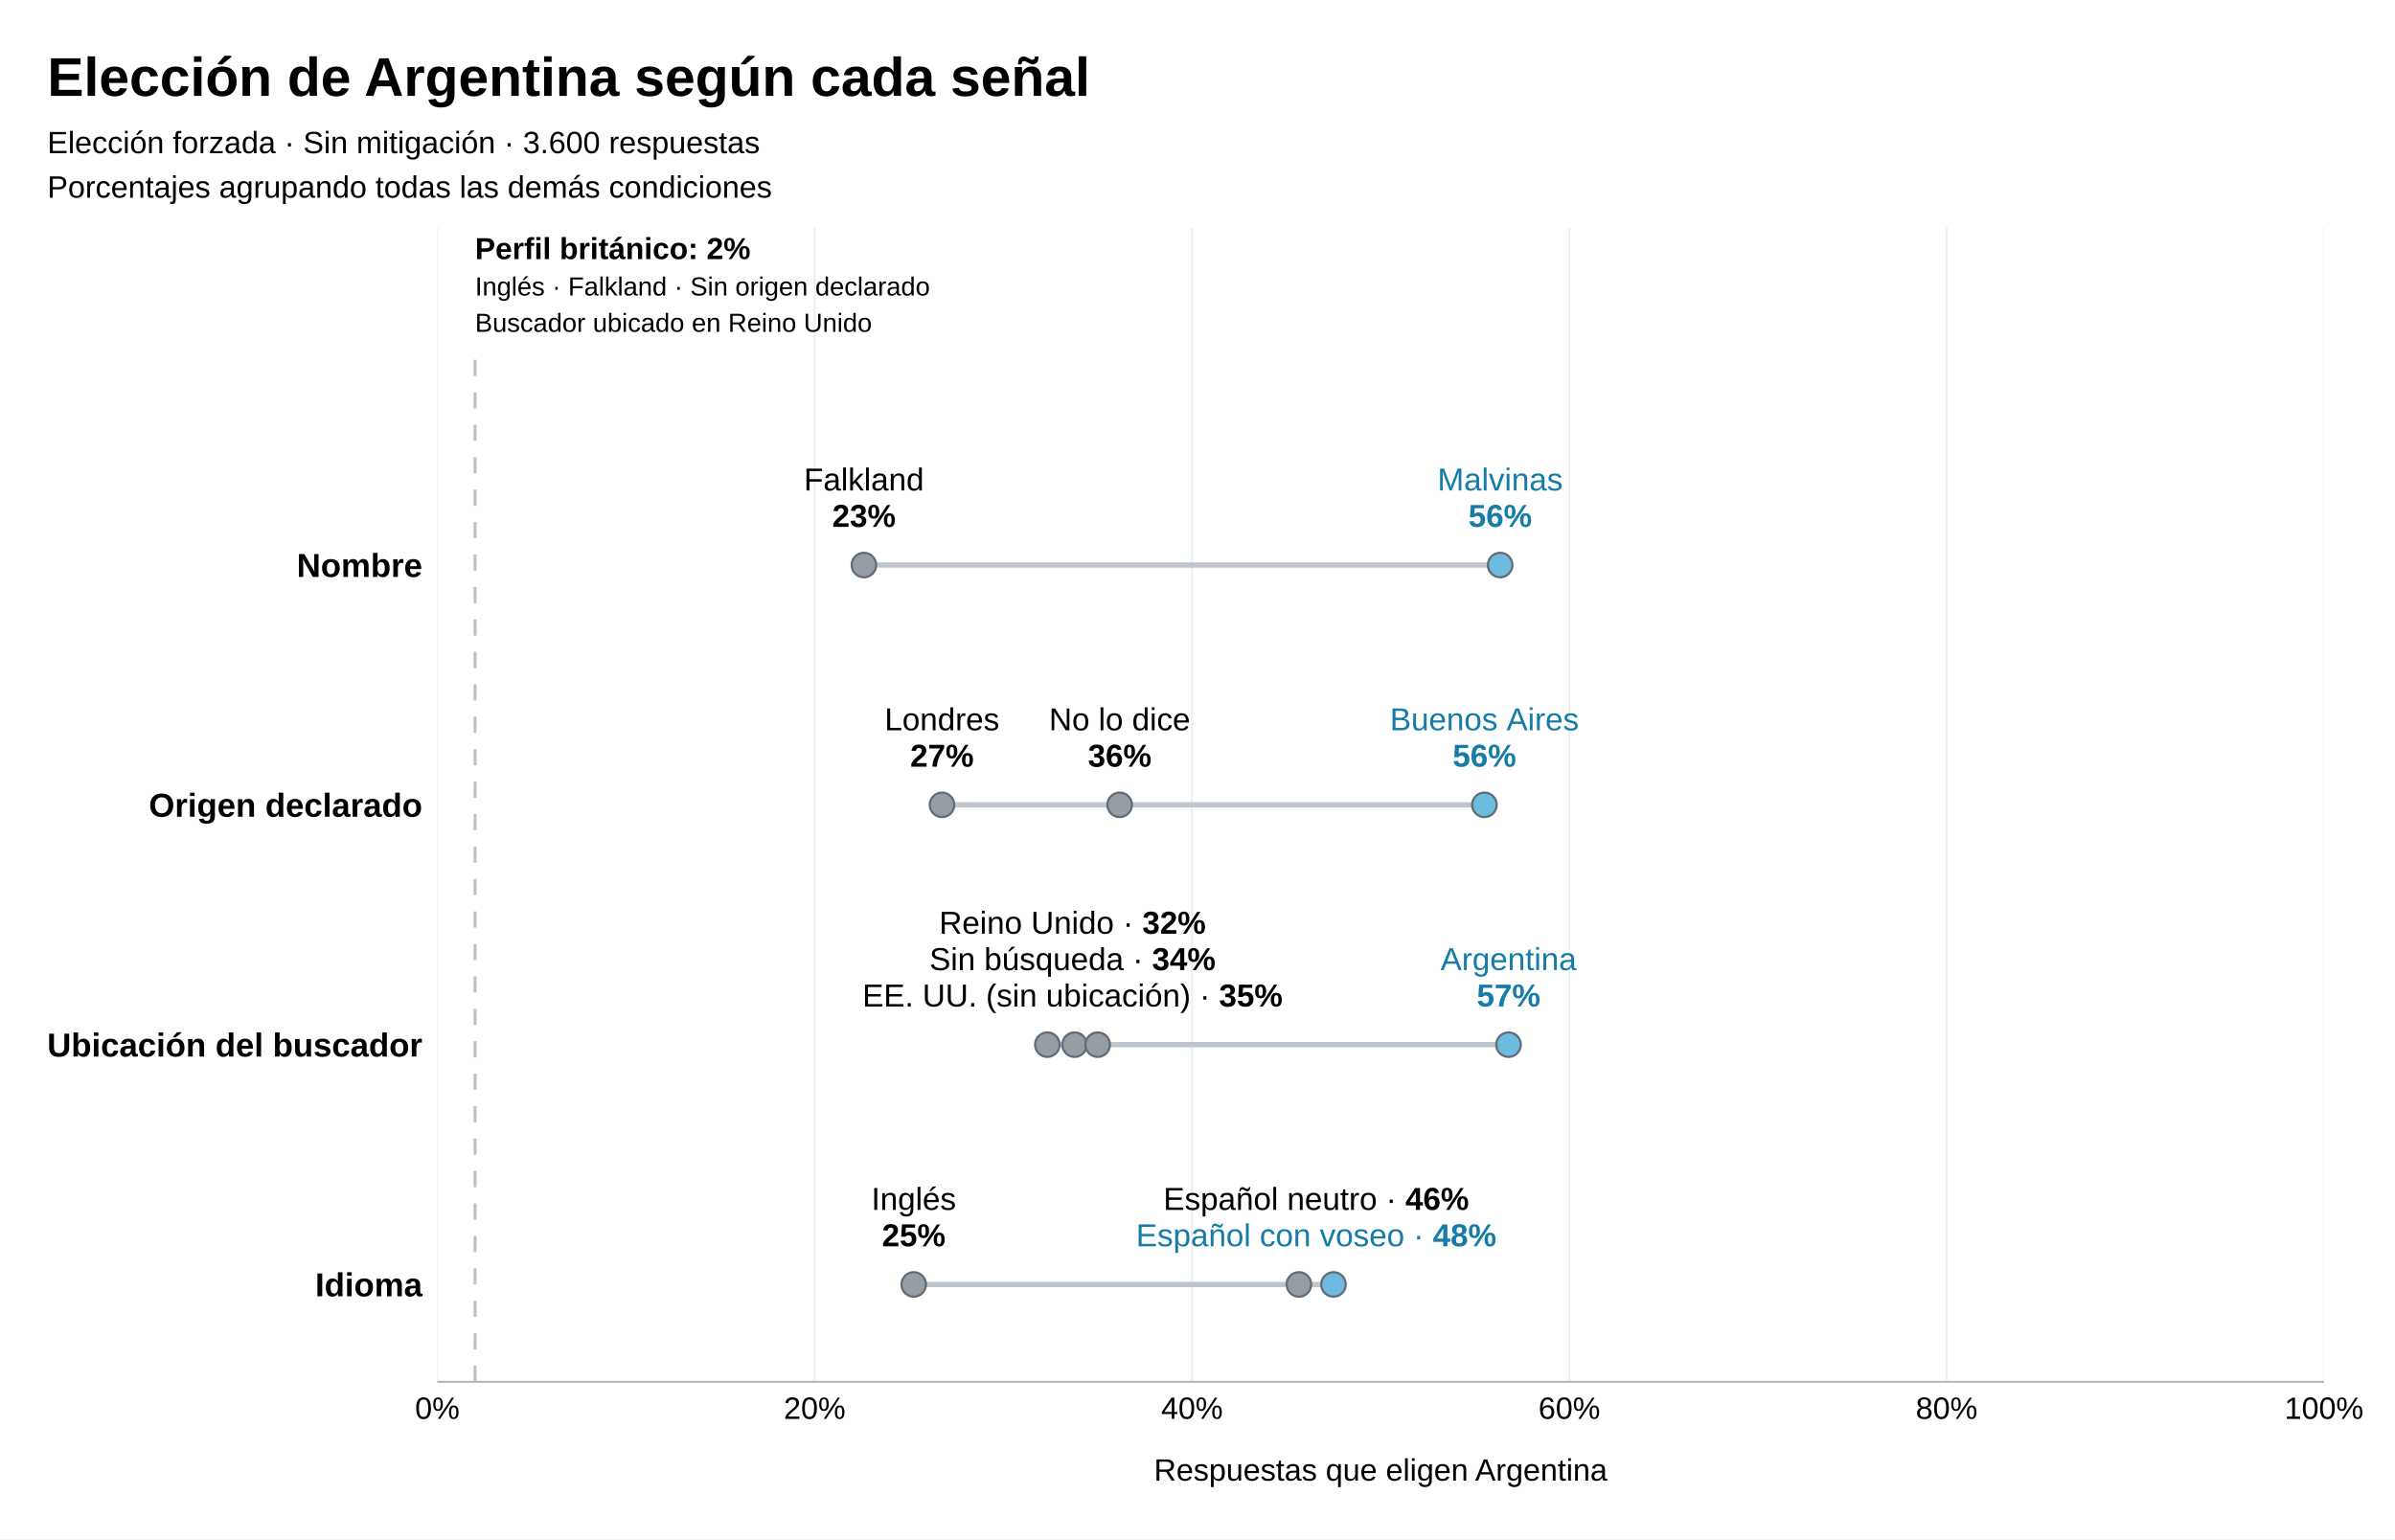
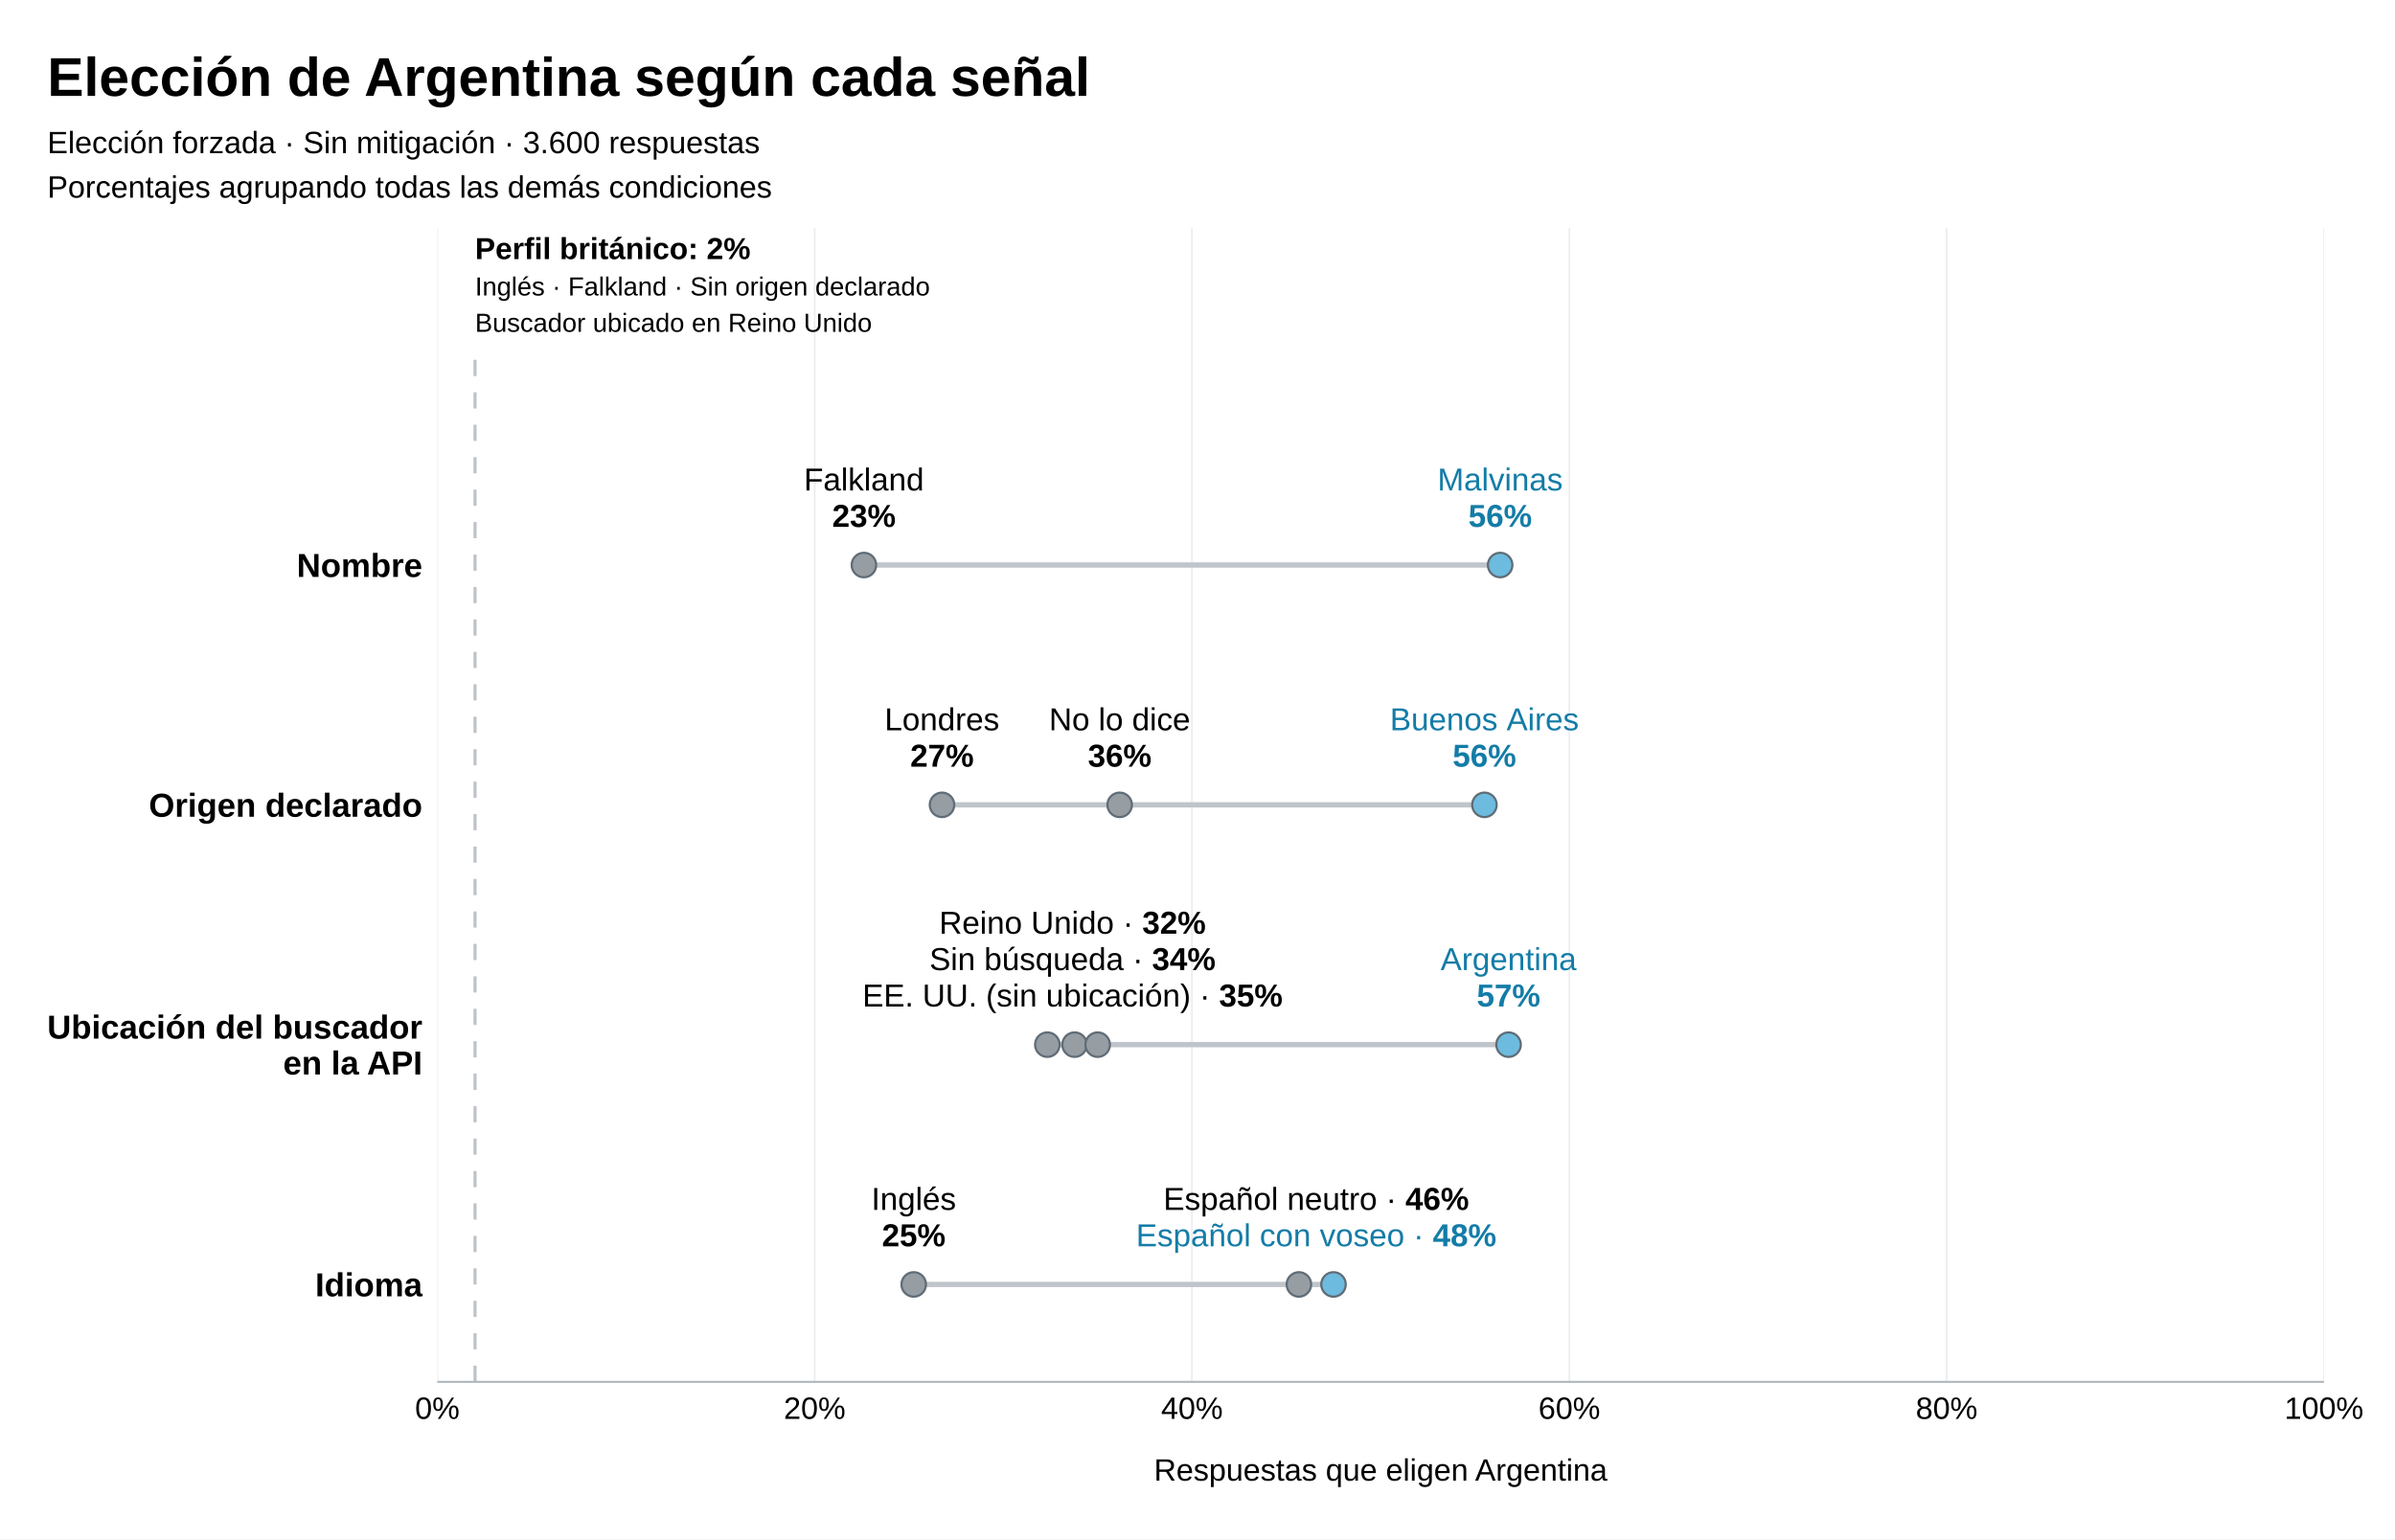
<svg xmlns="http://www.w3.org/2000/svg" width="1008.00pt" height="648.00pt" viewBox="0 0 1008.00 648.00">
  <g class="svglite">
    <defs>
      <style type="text/css">
    .svglite line, .svglite polyline, .svglite polygon, .svglite path, .svglite rect, .svglite circle {
      fill: none;
      stroke: #000000;
      stroke-linecap: round;
      stroke-linejoin: round;
      stroke-miterlimit: 10.00;
    }
    .svglite text {
      white-space: pre;
    }
    .svglite g.glyphgroup path {
      fill: inherit;
      stroke: none;
    }
  </style>
    </defs>
    <rect width="100%" height="100%" style="stroke: none; fill: #FFFFFF;" />
    <defs>
      <clipPath id="cpMC4wMHwxMDA4LjAwfDAuMDB8NjQ4LjAw">
        <rect x="0.00" y="0.00" width="1008.00" height="648.00" />
      </clipPath>
    </defs>
    <g clip-path="url(#cpMC4wMHwxMDA4LjAwfDAuMDB8NjQ4LjAw)">
      <rect x="0.00" y="0.00" width="1008.00" height="648.00" style="stroke-width: 1.36; stroke: none; fill: #FFFFFF;" />
    </g>
    <defs>
      <clipPath id="cpMTg0LjA2fDk3OC4xMXw5NS45MXw1ODEuNzc=">
        <rect x="184.06" y="95.91" width="794.05" height="485.85" />
      </clipPath>
    </defs>
    <g clip-path="url(#cpMTg0LjA2fDk3OC4xMXw5NS45MXw1ODEuNzc=)">
      <polyline points="184.06,581.77 184.06,95.91 " style="stroke-width: 0.75; stroke: #EBEEF0; stroke-linecap: butt;" />
      <polyline points="342.87,581.77 342.87,95.91 " style="stroke-width: 0.75; stroke: #EBEEF0; stroke-linecap: butt;" />
      <polyline points="501.68,581.77 501.68,95.91 " style="stroke-width: 0.75; stroke: #EBEEF0; stroke-linecap: butt;" />
      <polyline points="660.49,581.77 660.49,95.91 " style="stroke-width: 0.75; stroke: #EBEEF0; stroke-linecap: butt;" />
      <polyline points="819.30,581.77 819.30,95.91 " style="stroke-width: 0.75; stroke: #EBEEF0; stroke-linecap: butt;" />
      <polyline points="978.11,581.77 978.11,95.91 " style="stroke-width: 0.75; stroke: #EBEEF0; stroke-linecap: butt;" />
      <line x1="199.94" y1="581.77" x2="199.94" y2="150.81" style="stroke-width: 1.28; stroke: #BCC2C7; stroke-dasharray: 6.83,6.83; stroke-linecap: butt;" />
      <line x1="363.60" y1="237.88" x2="631.38" y2="237.88" style="stroke-width: 2.24; stroke: #BFC5CA;" />
      <line x1="396.47" y1="338.84" x2="624.76" y2="338.84" style="stroke-width: 2.24; stroke: #BFC5CA;" />
      <line x1="440.80" y1="439.80" x2="634.91" y2="439.80" style="stroke-width: 2.24; stroke: #BFC5CA;" />
      <line x1="384.56" y1="540.75" x2="561.24" y2="540.75" style="stroke-width: 2.24; stroke: #BFC5CA;" />
      <circle cx="363.60" cy="237.88" r="5.16" style="stroke-width: 0.92; stroke: #606C76; fill: #969DA3;" />
      <circle cx="631.38" cy="237.88" r="5.16" style="stroke-width: 0.92; stroke: #606C76; fill: #6DBBDE;" />
      <circle cx="396.47" cy="338.84" r="5.16" style="stroke-width: 0.92; stroke: #606C76; fill: #969DA3;" />
      <circle cx="471.24" cy="338.84" r="5.16" style="stroke-width: 0.92; stroke: #606C76; fill: #969DA3;" />
      <circle cx="624.76" cy="338.84" r="5.16" style="stroke-width: 0.92; stroke: #606C76; fill: #6DBBDE;" />
      <circle cx="440.80" cy="439.80" r="5.16" style="stroke-width: 0.92; stroke: #606C76; fill: #969DA3;" />
      <circle cx="452.27" cy="439.80" r="5.16" style="stroke-width: 0.92; stroke: #606C76; fill: #969DA3;" />
      <circle cx="461.98" cy="439.80" r="5.16" style="stroke-width: 0.92; stroke: #606C76; fill: #969DA3;" />
      <circle cx="634.91" cy="439.80" r="5.16" style="stroke-width: 0.92; stroke: #606C76; fill: #6DBBDE;" />
      <circle cx="384.56" cy="540.75" r="5.16" style="stroke-width: 0.92; stroke: #606C76; fill: #969DA3;" />
      <circle cx="546.68" cy="540.75" r="5.16" style="stroke-width: 0.92; stroke: #606C76; fill: #969DA3;" />
      <circle cx="561.24" cy="540.75" r="5.16" style="stroke-width: 0.92; stroke: #606C76; fill: #6DBBDE;" />
      <text x="338.34" y="206.50" style="font-size: 13.37px; font-family: &quot;Arial&quot;;" textLength="50.53px" lengthAdjust="spacingAndGlyphs">Falkland</text>
      <text x="350.23" y="221.82" style="font-size: 13.37px; font-weight: bold; font-family: &quot;Arial&quot;;" textLength="26.75px" lengthAdjust="spacingAndGlyphs">23%</text>
      <text x="605.00" y="206.50" style="font-size: 13.37px;fill: #147CA7; font-family: &quot;Arial&quot;;" textLength="52.75px" lengthAdjust="spacingAndGlyphs">Malvinas</text>
      <text x="618.00" y="221.82" style="font-size: 13.37px; font-weight: bold;fill: #147CA7; font-family: &quot;Arial&quot;;" textLength="26.75px" lengthAdjust="spacingAndGlyphs">56%</text>
      <text x="372.31" y="307.46" style="font-size: 13.37px; font-family: &quot;Arial&quot;;" textLength="48.33px" lengthAdjust="spacingAndGlyphs">Londres</text>
      <text x="383.09" y="322.78" style="font-size: 13.37px; font-weight: bold; font-family: &quot;Arial&quot;;" textLength="26.75px" lengthAdjust="spacingAndGlyphs">27%</text>
      <text x="441.52" y="307.46" style="font-size: 13.37px; font-family: &quot;Arial&quot;;" textLength="17.08px" lengthAdjust="spacingAndGlyphs">No</text>
      <text x="462.31" y="307.46" style="font-size: 13.37px; font-family: &quot;Arial&quot;;" textLength="10.41px" lengthAdjust="spacingAndGlyphs">lo</text>
      <text x="476.44" y="307.46" style="font-size: 13.37px; font-family: &quot;Arial&quot;;" textLength="24.53px" lengthAdjust="spacingAndGlyphs">dice</text>
      <text x="457.87" y="322.78" style="font-size: 13.37px; font-weight: bold; font-family: &quot;Arial&quot;;" textLength="26.75px" lengthAdjust="spacingAndGlyphs">36%</text>
      <text x="585.00" y="307.46" style="font-size: 13.37px;fill: #147CA7; font-family: &quot;Arial&quot;;" textLength="45.34px" lengthAdjust="spacingAndGlyphs">Buenos</text>
      <text x="634.06" y="307.46" style="font-size: 13.37px;fill: #147CA7; font-family: &quot;Arial&quot;;" textLength="30.45px" lengthAdjust="spacingAndGlyphs">Aires</text>
      <text x="611.38" y="322.78" style="font-size: 13.37px; font-weight: bold;fill: #147CA7; font-family: &quot;Arial&quot;;" textLength="26.75px" lengthAdjust="spacingAndGlyphs">56%</text>
      <text x="395.29" y="393.10" style="font-size: 13.37px; font-family: &quot;Arial&quot;;" textLength="34.92px" lengthAdjust="spacingAndGlyphs">Reino</text>
      <text x="433.93" y="393.10" style="font-size: 13.37px; font-family: &quot;Arial&quot;;" textLength="34.92px" lengthAdjust="spacingAndGlyphs">Unido</text>
      <text x="472.57" y="393.10" style="font-size: 13.37px; font-family: &quot;Arial&quot;;" textLength="4.45px" lengthAdjust="spacingAndGlyphs">·</text>
      <text x="480.74" y="393.10" style="font-size: 13.37px; font-weight: bold; font-family: &quot;Arial&quot;;" textLength="26.75px" lengthAdjust="spacingAndGlyphs">32%</text>
      <text x="391.18" y="408.42" style="font-size: 13.37px; font-family: &quot;Arial&quot;;" textLength="19.31px" lengthAdjust="spacingAndGlyphs">Sin</text>
      <text x="414.21" y="408.42" style="font-size: 13.37px; font-family: &quot;Arial&quot;;" textLength="58.75px" lengthAdjust="spacingAndGlyphs">búsqueda</text>
      <text x="476.68" y="408.42" style="font-size: 13.37px; font-family: &quot;Arial&quot;;" textLength="4.45px" lengthAdjust="spacingAndGlyphs">·</text>
      <text x="484.85" y="408.42" style="font-size: 13.37px; font-weight: bold; font-family: &quot;Arial&quot;;" textLength="26.75px" lengthAdjust="spacingAndGlyphs">34%</text>
      <text x="362.98" y="423.74" style="font-size: 13.37px; font-family: &quot;Arial&quot;;" textLength="21.53px" lengthAdjust="spacingAndGlyphs">EE.</text>
      <text x="388.23" y="423.74" style="font-size: 13.37px; font-family: &quot;Arial&quot;;" textLength="23.00px" lengthAdjust="spacingAndGlyphs">UU.</text>
      <text x="414.95" y="423.74" style="font-size: 13.37px; font-family: &quot;Arial&quot;;" textLength="21.55px" lengthAdjust="spacingAndGlyphs">(sin</text>
      <text x="440.21" y="423.74" style="font-size: 13.37px; font-family: &quot;Arial&quot;;" textLength="60.95px" lengthAdjust="spacingAndGlyphs">ubicación)</text>
      <text x="504.88" y="423.74" style="font-size: 13.37px; font-family: &quot;Arial&quot;;" textLength="4.45px" lengthAdjust="spacingAndGlyphs">·</text>
      <text x="513.06" y="423.74" style="font-size: 13.37px; font-weight: bold; font-family: &quot;Arial&quot;;" textLength="26.75px" lengthAdjust="spacingAndGlyphs">35%</text>
      <text x="606.29" y="408.42" style="font-size: 13.37px;fill: #147CA7; font-family: &quot;Arial&quot;;" textLength="57.23px" lengthAdjust="spacingAndGlyphs">Argentina</text>
      <text x="621.53" y="423.74" style="font-size: 13.37px; font-weight: bold;fill: #147CA7; font-family: &quot;Arial&quot;;" textLength="26.75px" lengthAdjust="spacingAndGlyphs">57%</text>
      <text x="366.72" y="509.37" style="font-size: 13.37px; font-family: &quot;Arial&quot;;" textLength="35.69px" lengthAdjust="spacingAndGlyphs">Inglés</text>
      <text x="371.18" y="524.69" style="font-size: 13.37px; font-weight: bold; font-family: &quot;Arial&quot;;" textLength="26.75px" lengthAdjust="spacingAndGlyphs">25%</text>
      <text x="489.66" y="509.37" style="font-size: 13.37px; font-family: &quot;Arial&quot;;" textLength="48.31px" lengthAdjust="spacingAndGlyphs">Español</text>
      <text x="541.69" y="509.37" style="font-size: 13.37px; font-family: &quot;Arial&quot;;" textLength="37.92px" lengthAdjust="spacingAndGlyphs">neutro</text>
      <text x="583.33" y="509.37" style="font-size: 13.37px; font-family: &quot;Arial&quot;;" textLength="4.45px" lengthAdjust="spacingAndGlyphs">·</text>
      <text x="591.50" y="509.37" style="font-size: 13.37px; font-weight: bold; font-family: &quot;Arial&quot;;" textLength="26.75px" lengthAdjust="spacingAndGlyphs">46%</text>
      <text x="478.14" y="524.69" style="font-size: 13.37px;fill: #147CA7; font-family: &quot;Arial&quot;;" textLength="48.31px" lengthAdjust="spacingAndGlyphs">Español</text>
      <text x="530.17" y="524.69" style="font-size: 13.37px;fill: #147CA7; font-family: &quot;Arial&quot;;" textLength="21.56px" lengthAdjust="spacingAndGlyphs">con</text>
      <text x="555.45" y="524.69" style="font-size: 13.37px;fill: #147CA7; font-family: &quot;Arial&quot;;" textLength="35.69px" lengthAdjust="spacingAndGlyphs">voseo</text>
      <text x="594.85" y="524.69" style="font-size: 13.37px;fill: #147CA7; font-family: &quot;Arial&quot;;" textLength="4.45px" lengthAdjust="spacingAndGlyphs">·</text>
      <text x="603.03" y="524.69" style="font-size: 13.37px; font-weight: bold;fill: #147CA7; font-family: &quot;Arial&quot;;" textLength="26.75px" lengthAdjust="spacingAndGlyphs">48%</text>
      <text x="199.94" y="109.08" style="font-size: 12.80px; font-weight: bold; font-family: &quot;Arial&quot;;" textLength="32.02px" lengthAdjust="spacingAndGlyphs">Perfil</text>
      <text x="235.52" y="109.08" style="font-size: 12.80px; font-weight: bold; font-family: &quot;Arial&quot;;" textLength="58.30px" lengthAdjust="spacingAndGlyphs">británico:</text>
      <text x="297.38" y="109.08" style="font-size: 12.80px; font-weight: bold; font-family: &quot;Arial&quot;;" textLength="18.48px" lengthAdjust="spacingAndGlyphs">2%</text>
      <text x="199.94" y="124.39" style="font-size: 11.00px; font-family: &quot;Arial&quot;;" textLength="29.38px" lengthAdjust="spacingAndGlyphs">Inglés</text>
      <text x="232.38" y="124.39" style="font-size: 11.00px; font-family: &quot;Arial&quot;;" textLength="3.66px" lengthAdjust="spacingAndGlyphs">·</text>
      <text x="239.10" y="124.39" style="font-size: 11.00px; font-family: &quot;Arial&quot;;" textLength="41.59px" lengthAdjust="spacingAndGlyphs">Falkland</text>
      <text x="283.75" y="124.39" style="font-size: 11.00px; font-family: &quot;Arial&quot;;" textLength="3.66px" lengthAdjust="spacingAndGlyphs">·</text>
      <text x="290.47" y="124.39" style="font-size: 11.00px; font-family: &quot;Arial&quot;;" textLength="15.91px" lengthAdjust="spacingAndGlyphs">Sin</text>
      <text x="309.44" y="124.39" style="font-size: 11.00px; font-family: &quot;Arial&quot;;" textLength="30.59px" lengthAdjust="spacingAndGlyphs">origen</text>
      <text x="343.10" y="124.39" style="font-size: 11.00px; font-family: &quot;Arial&quot;;" textLength="48.34px" lengthAdjust="spacingAndGlyphs">declarado</text>
      <text x="199.94" y="139.69" style="font-size: 11.00px; font-family: &quot;Arial&quot;;" textLength="46.50px" lengthAdjust="spacingAndGlyphs">Buscador</text>
      <text x="249.50" y="139.69" style="font-size: 11.00px; font-family: &quot;Arial&quot;;" textLength="38.56px" lengthAdjust="spacingAndGlyphs">ubicado</text>
      <text x="291.13" y="139.69" style="font-size: 11.00px; font-family: &quot;Arial&quot;;" textLength="12.25px" lengthAdjust="spacingAndGlyphs">en</text>
      <text x="306.44" y="139.69" style="font-size: 11.00px; font-family: &quot;Arial&quot;;" textLength="28.75px" lengthAdjust="spacingAndGlyphs">Reino</text>
      <text x="338.25" y="139.69" style="font-size: 11.00px; font-family: &quot;Arial&quot;;" textLength="28.75px" lengthAdjust="spacingAndGlyphs">Unido</text>
    </g>
    <g clip-path="url(#cpMC4wMHwxMDA4LjAwfDAuMDB8NjQ4LjAw)">
      <text x="177.78" y="242.89" text-anchor="end" style="font-size: 14.00px; font-weight: bold; font-family: &quot;Arial&quot;;" textLength="52.89px" lengthAdjust="spacingAndGlyphs">Nombre</text>
      <text x="177.78" y="343.85" text-anchor="end" style="font-size: 14.00px; font-weight: bold; font-family: &quot;Arial&quot;;" textLength="115.11px" lengthAdjust="spacingAndGlyphs">Origen declarado</text>
-       <text x="177.78" y="444.81" text-anchor="end" style="font-size: 14.00px; font-weight: bold; font-family: &quot;Arial&quot;;" textLength="157.86px" lengthAdjust="spacingAndGlyphs">Ubicación del buscador</text>
+       <text x="177.78" y="437.25" text-anchor="end" style="font-size: 14.00px; font-weight: bold; font-family: &quot;Arial&quot;;" textLength="157.86px" lengthAdjust="spacingAndGlyphs">Ubicación del buscador</text>
+       <text x="177.78" y="452.37" text-anchor="end" style="font-size: 14.00px; font-weight: bold; font-family: &quot;Arial&quot;;" textLength="58.61px" lengthAdjust="spacingAndGlyphs">en la API</text>
      <text x="177.78" y="545.76" text-anchor="end" style="font-size: 14.00px; font-weight: bold; font-family: &quot;Arial&quot;;" textLength="45.11px" lengthAdjust="spacingAndGlyphs">Idioma</text>
      <polyline points="184.06,581.77 978.11,581.77 " style="stroke-width: 0.85; stroke: #AFB8BF; stroke-linecap: butt;" />
      <text x="184.06" y="597.35" text-anchor="middle" style="font-size: 13.00px; font-family: &quot;Arial&quot;;" textLength="18.80px" lengthAdjust="spacingAndGlyphs">0%</text>
      <text x="342.87" y="597.35" text-anchor="middle" style="font-size: 13.00px; font-family: &quot;Arial&quot;;" textLength="26.03px" lengthAdjust="spacingAndGlyphs">20%</text>
      <text x="501.68" y="597.35" text-anchor="middle" style="font-size: 13.00px; font-family: &quot;Arial&quot;;" textLength="26.03px" lengthAdjust="spacingAndGlyphs">40%</text>
      <text x="660.49" y="597.35" text-anchor="middle" style="font-size: 13.00px; font-family: &quot;Arial&quot;;" textLength="26.03px" lengthAdjust="spacingAndGlyphs">60%</text>
      <text x="819.30" y="597.35" text-anchor="middle" style="font-size: 13.00px; font-family: &quot;Arial&quot;;" textLength="26.03px" lengthAdjust="spacingAndGlyphs">80%</text>
      <text x="978.11" y="597.35" text-anchor="middle" style="font-size: 13.00px; font-family: &quot;Arial&quot;;" textLength="33.27px" lengthAdjust="spacingAndGlyphs">100%</text>
      <text x="581.09" y="623.35" text-anchor="middle" style="font-size: 13.00px; font-family: &quot;Arial&quot;;" textLength="190.88px" lengthAdjust="spacingAndGlyphs">Respuestas que eligen Argentina</text>
      <text x="19.93" y="64.49" style="font-size: 13.00px; font-family: &quot;Arial&quot;;" textLength="299.95px" lengthAdjust="spacingAndGlyphs">Elección forzada · Sin mitigación · 3.600 respuestas</text>
      <text x="19.93" y="83.21" style="font-size: 13.00px; font-family: &quot;Arial&quot;;" textLength="305.08px" lengthAdjust="spacingAndGlyphs">Porcentajes agrupando todas las demás condiciones</text>
      <text x="19.93" y="40.38" style="font-size: 23.00px; font-weight: bold; font-family: &quot;Arial&quot;;" textLength="438.89px" lengthAdjust="spacingAndGlyphs">Elección de Argentina según cada señal</text>
    </g>
  </g>
</svg>
